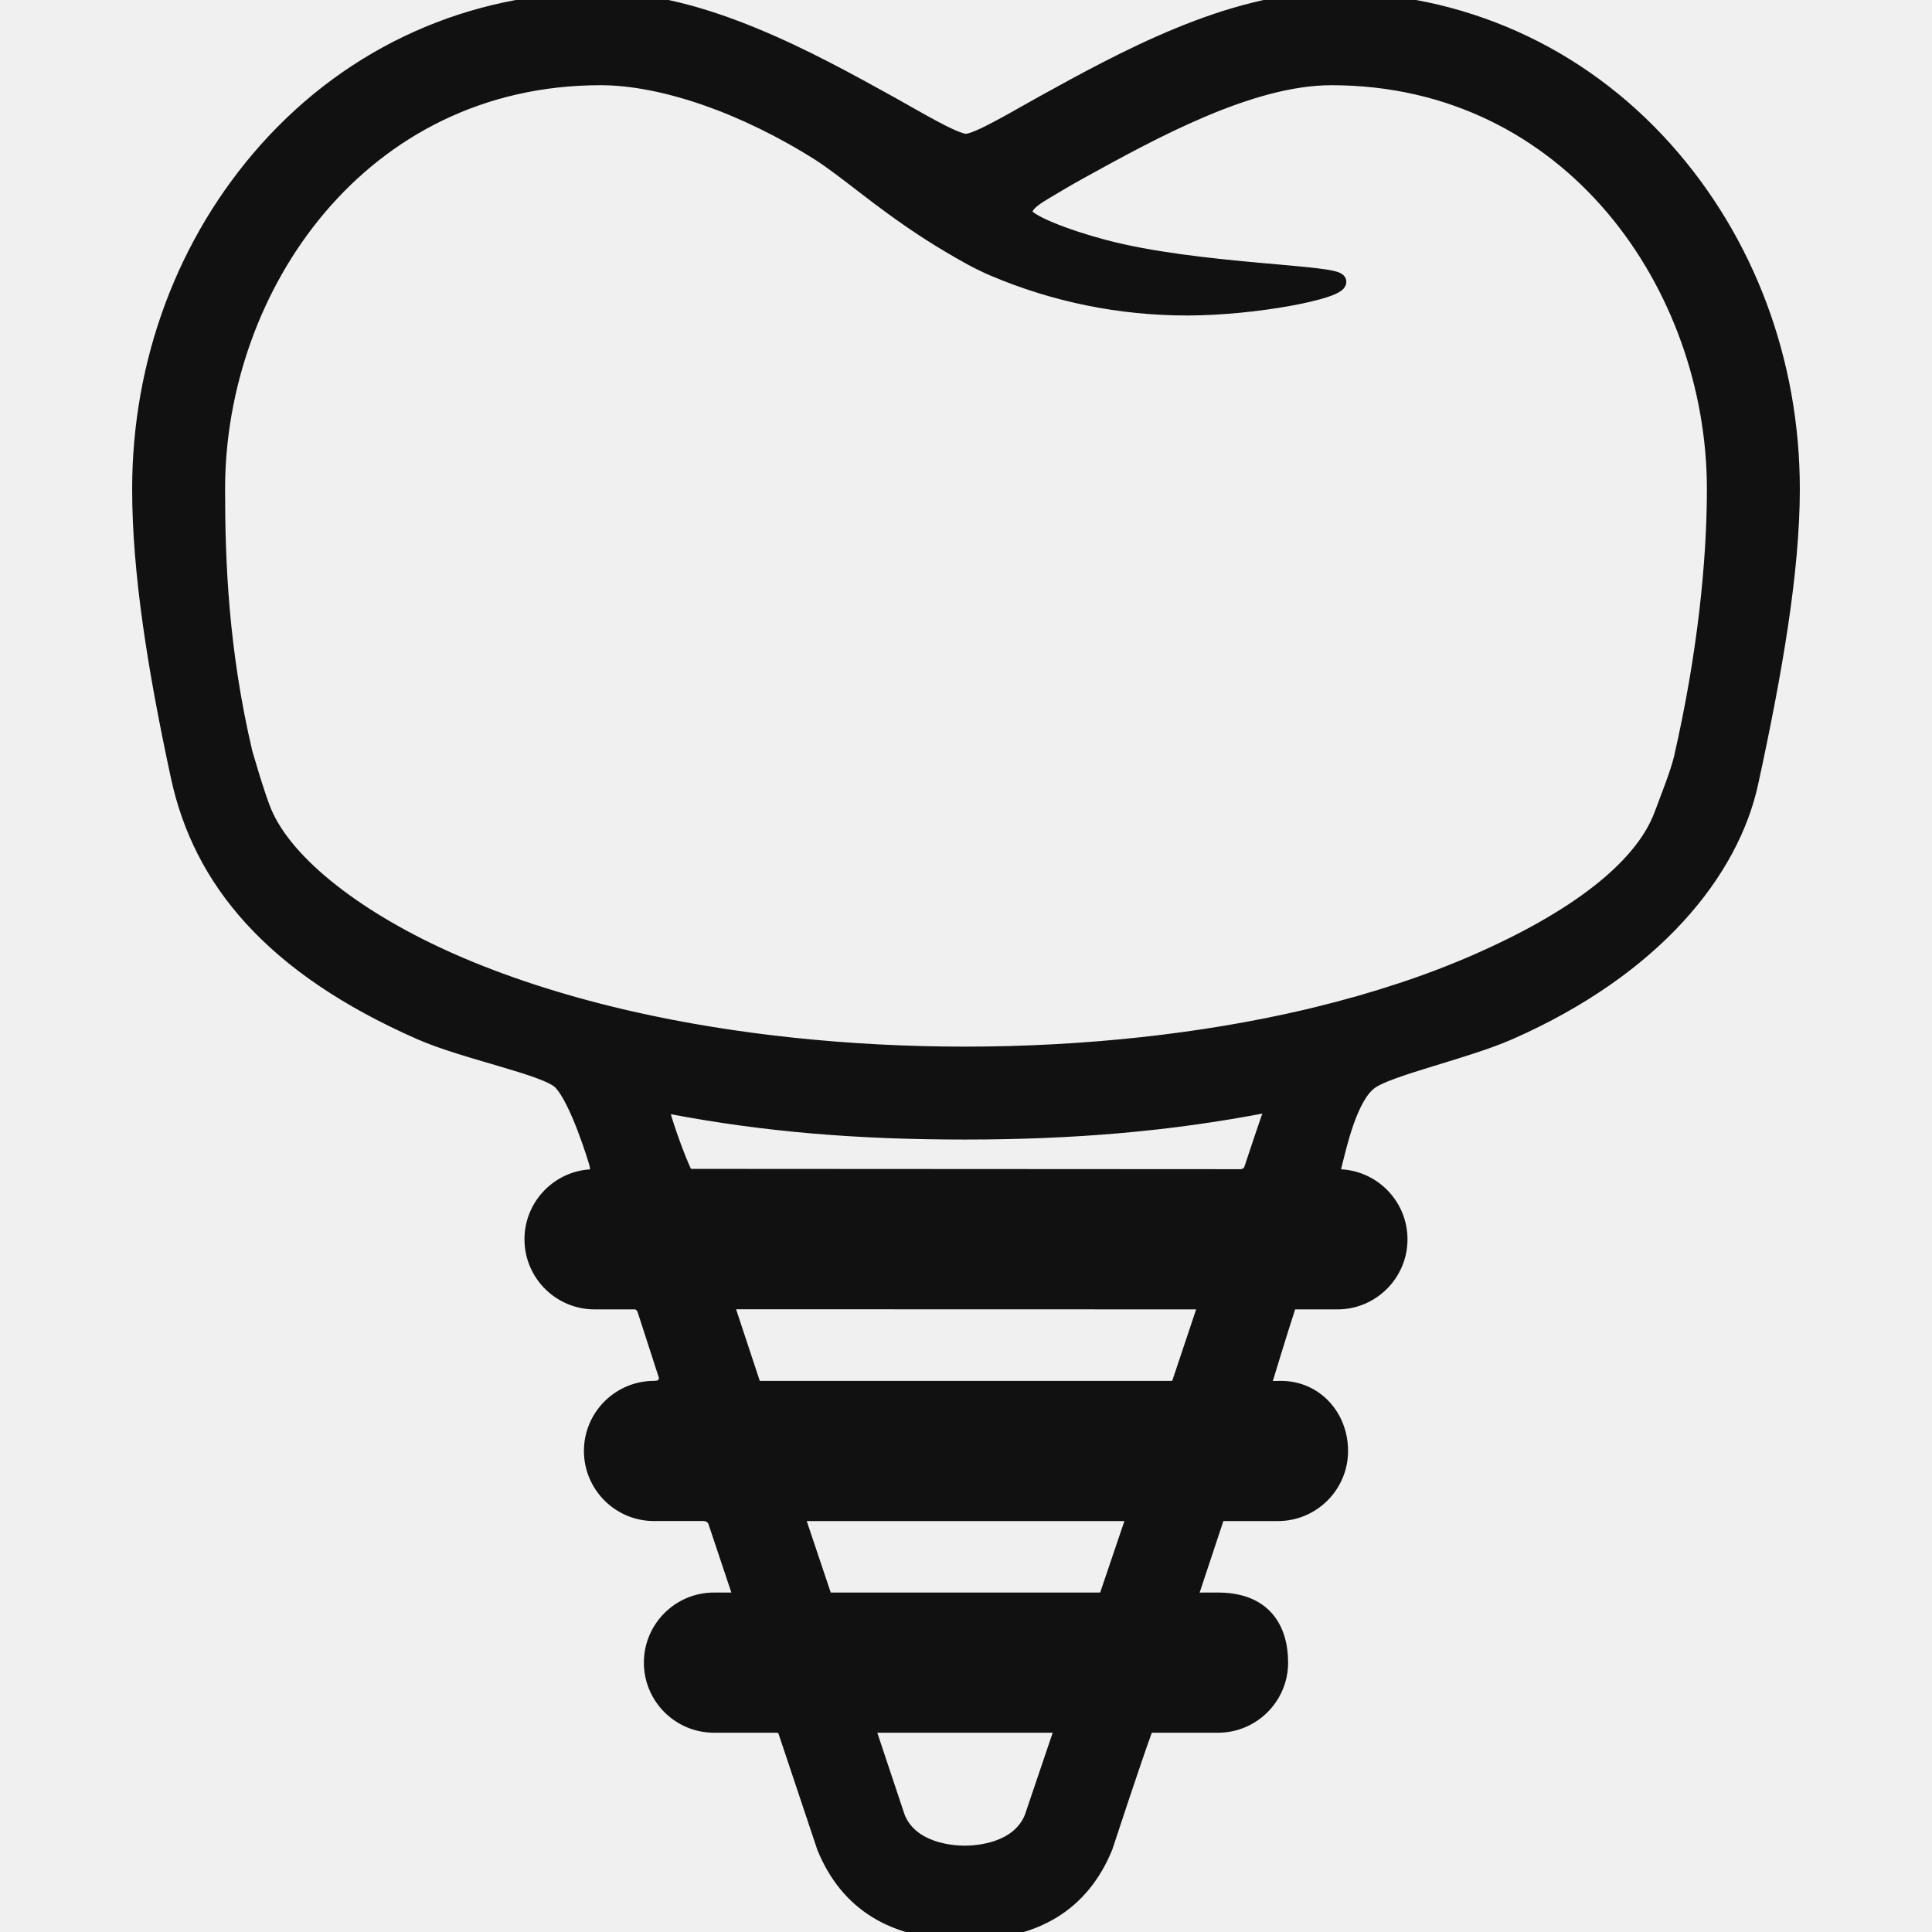
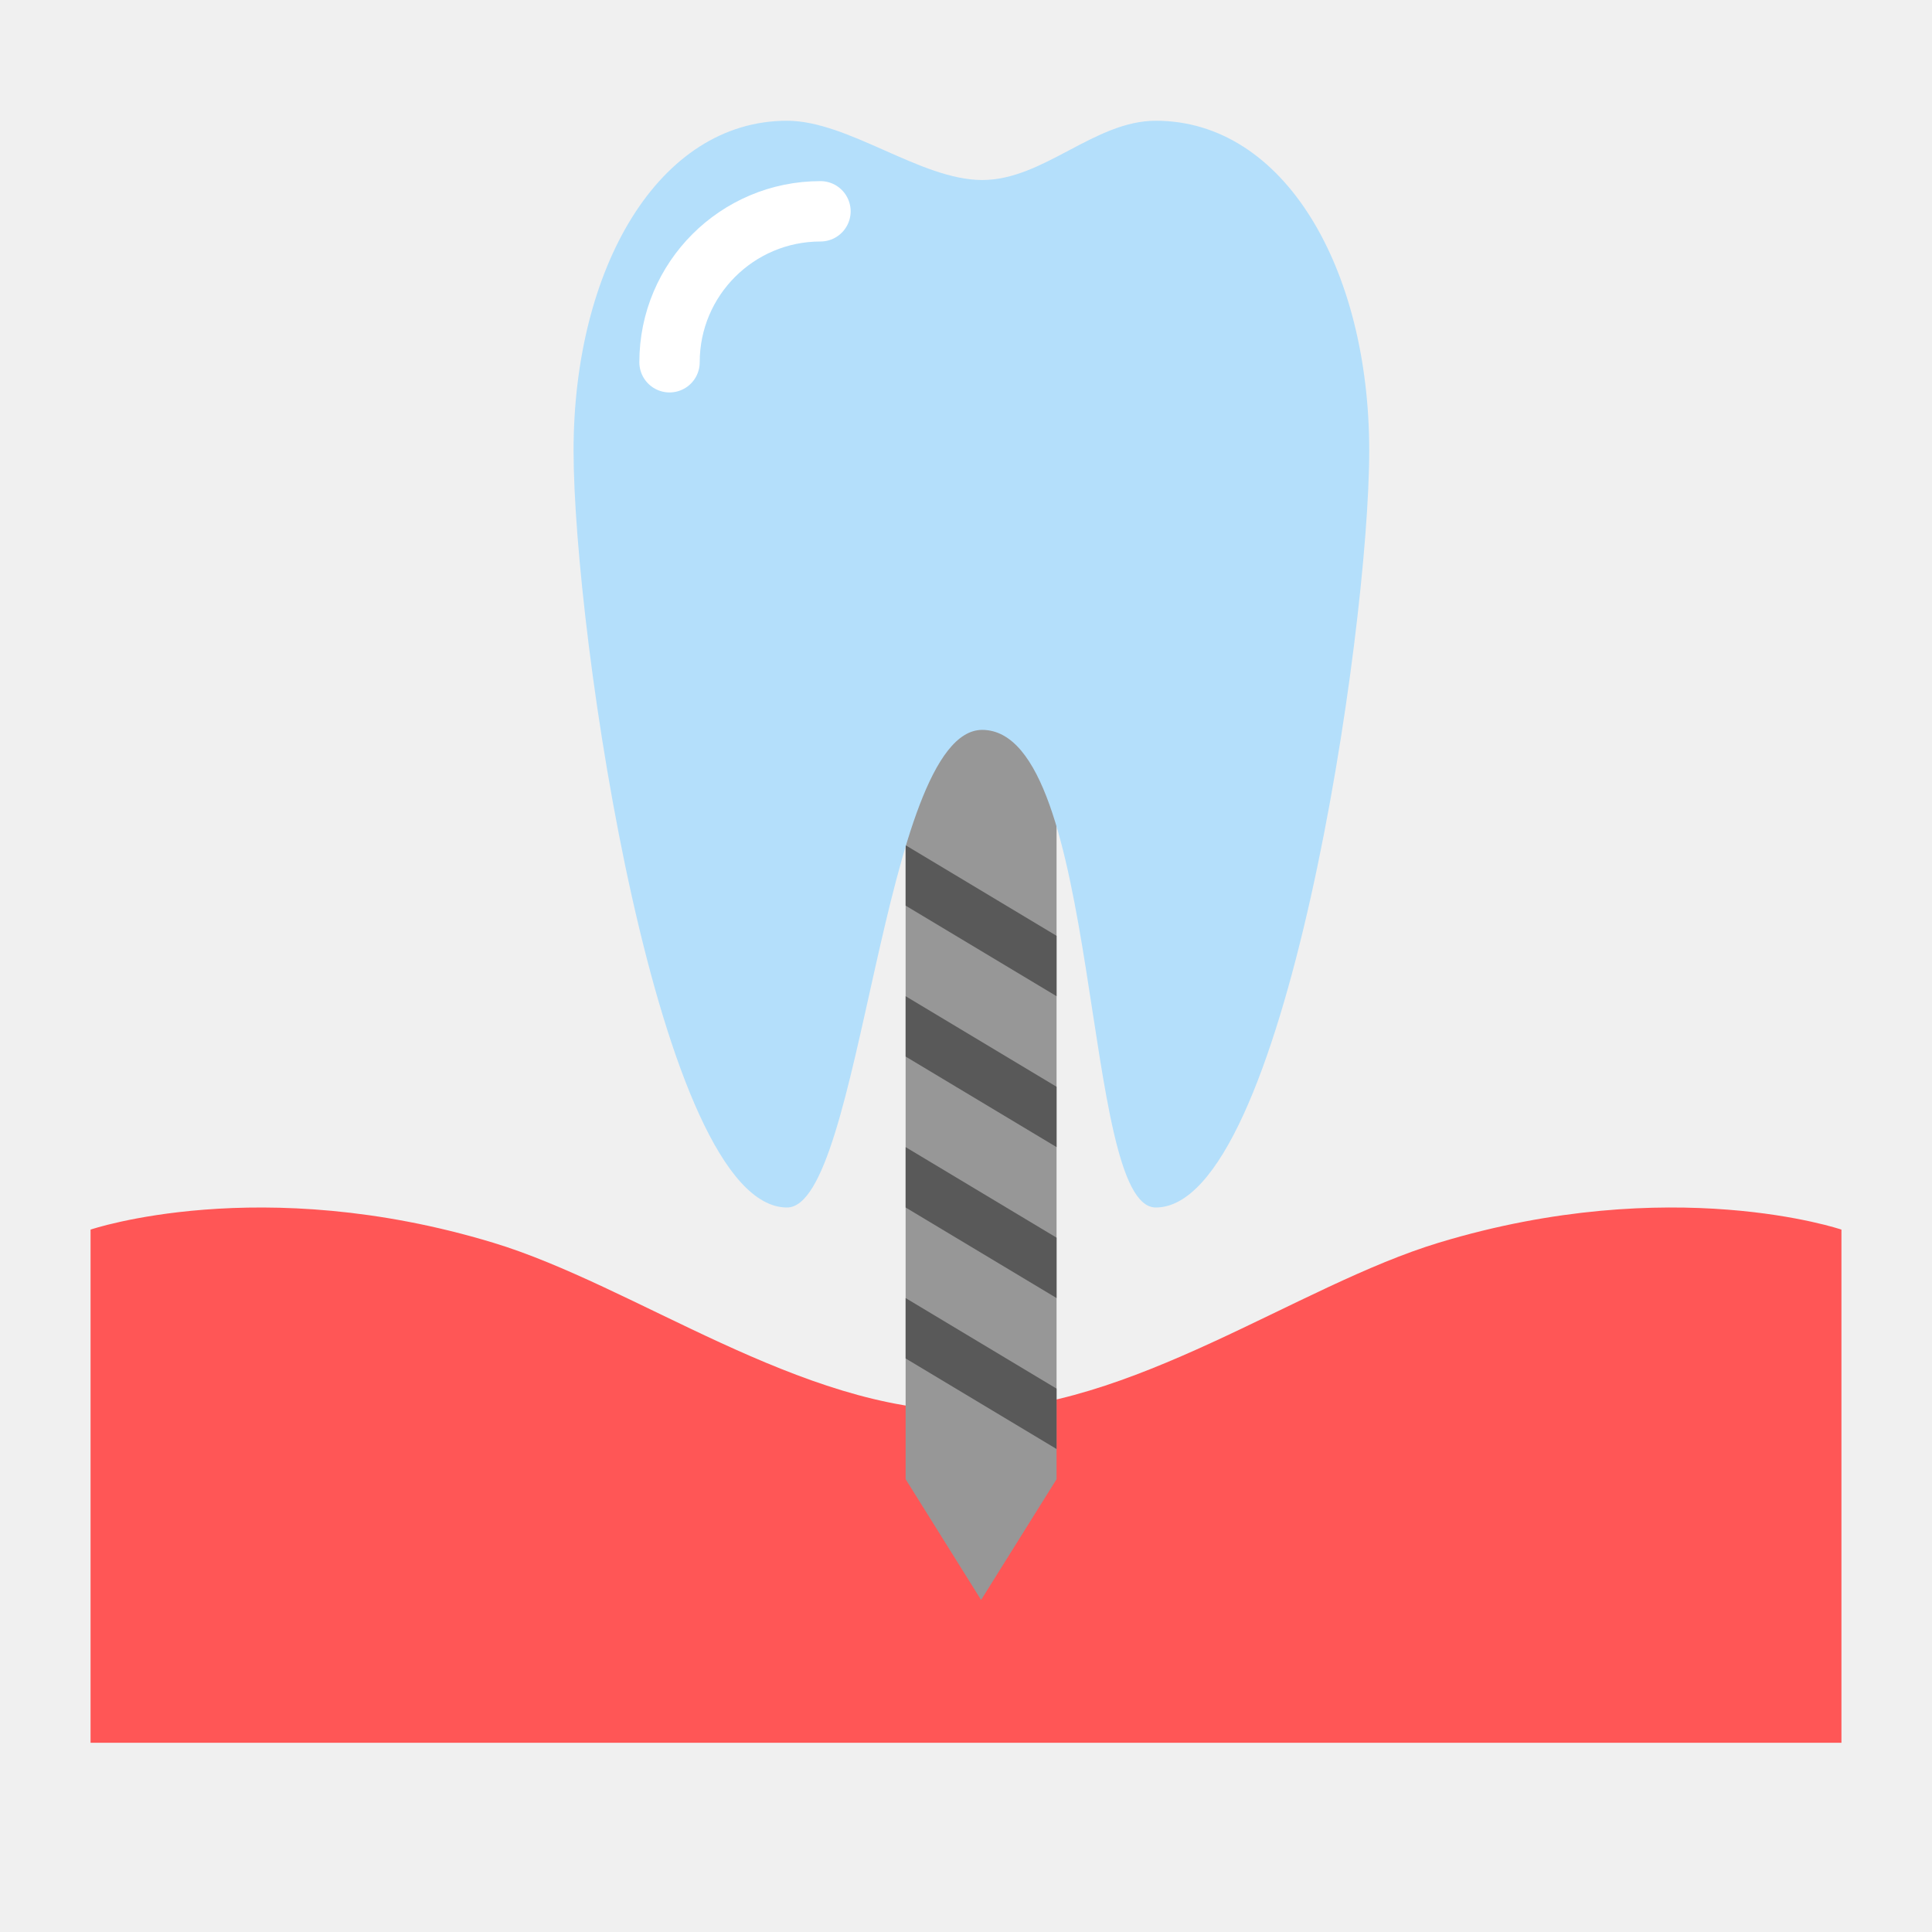
- <svg xmlns="http://www.w3.org/2000/svg" fill="#111111" version="1.1" id="Capa_1" width="800px" height="800px" viewBox="0 0 400.141 400.141" xml:space="preserve" stroke="#111111" stroke-width="3.201">
-   <g id="SVGRepo_bgCarrier" stroke-width="0" />
-   <g id="SVGRepo_tracerCarrier" stroke-linecap="round" stroke-linejoin="round" />
-   <g id="SVGRepo_iconCarrier">
-     <g>
-       <path d="M344.879,30.971C327.039,11,302.484,0,275.737,0c-20.946,0-43.379,12.377-59.76,21.414 c-5.425,2.992-13.523,7.894-15.911,7.895c-2.377,0.001-10.438-4.889-15.84-7.879C167.88,12.387,145.494,0,124.401,0 C97.654,0,73.099,11,55.26,30.971C38.308,49.951,28.972,74.93,28.972,101.303c0,16.988,3.122,36.946,8.017,59.606 c4.605,21.32,19.205,39.269,50.061,52.85c9.321,4.104,26.044,7.305,29.044,10.305c3.605,3.605,7.458,16.625,7.458,16.625 s0.875,3.068-0.412,3.068c-7.122,0-12.916,5.795-12.916,12.916s5.794,12.916,12.916,12.916c0,0,6.215,0,8.287,0 c1.625,0,2.154,1.67,2.154,1.67l4.472,13.805c0,0,0.375,2.533-2.6,2.533c-7.121,0-12.914,5.793-12.914,12.914 s5.793,12.916,12.914,12.916c0,0,7.669,0,10.225,0c1.875,0,2.501,1.512,2.501,1.512l5.201,15.561c0,0,0.298,0.936-0.827,0.936 c-1.17,0-4.682,0-4.682,0c-7.123,0-12.916,5.795-12.916,12.916c0,7.123,5.793,12.916,12.916,12.916c0,0,9.668,0,12.891,0 c1.75,0,2.022,1.373,2.022,1.373l7.974,23.855l0.047,0.125c4.757,11.623,14.385,17.52,28.617,17.52h0.791 c14.231,0,23.858-5.896,28.649-17.605c0,0,5.98-18.223,8.19-24.219c0.438-1.189,1.25-1.049,1.25-1.049h13.966 c7.121,0,12.915-5.793,12.915-12.916c0-7.121-3.506-12.916-12.915-12.916c-1.981,0-3.93,0.006-4.778,0.006 c-1.313,0-0.5-2.25-0.5-2.25l4.75-14.313c0,0,0.25-1.449,1.626-1.449c2.829,0,11.318,0,11.318,0 c7.121,0,12.915-5.795,12.915-12.916c0-7.12-5.176-12.913-12.297-12.913c-1.515,0-2.042,0.049-2.625,0.049 c-1.562,0-0.688-1.771-0.688-1.771s3.381-11.144,4.812-15.438c0.313-0.938,1.313-0.85,1.313-0.85h8.882 c7.121,0,12.914-5.795,12.914-12.916s-5.793-12.916-12.914-12.916c-1.132,0-0.92-1.494-0.736-2.234 c1.167-4.709,3.348-14.395,7.5-17.459c3.922-2.895,19.721-6.291,28.842-10.305c30.191-13.291,45.991-33.361,49.961-51.629 c5.019-23.091,8.604-43.98,8.604-60.828C371.168,74.93,361.832,49.954,344.879,30.971z M213.749,376.484 c-2.825,6.844-11.379,7.375-13.932,7.375c-2.548,0-11.065-0.529-13.913-7.324l-6.142-18.416c0,0-0.147-0.854,1.041-0.854 c9.864,0,29.086,0,38.78,0c0.688,0,0.541,0.396,0.541,0.396L213.749,376.484z M228.573,331.434c-14.224,0-42.562,0-56.896,0 c-0.875,0-1.063-0.869-1.063-0.869l-5.535-16.475c0,0-0.09-0.662,1.035-0.662c17.249,0,51.266,0,68.354,0 c0.646,0,0.48,0.477,0.48,0.477l-5.839,17.229C229.112,331.133,228.948,331.434,228.573,331.434z M244.136,286.982 c0,0-0.146,0.615-0.792,0.615c-6.161,0-65.66,0-86.208,0c-0.917,0-1.125-0.574-1.125-0.574l-5.42-16.388 c0,0-0.351-1.071,1.024-1.071c26.875,0,73.109,0.025,97.479,0.025c0.875,0,0.64,0.676,0.64,0.676L244.136,286.982z M256.928,243.753c-28.567,0-113.958-0.063-113.958-0.063s-0.875,0-1.292-0.875c-1.202-2.522-3.542-8.791-4.489-12.369 c-0.525-1.983,1.364-1.381,1.364-1.381c19.971,3.822,39.268,5.351,61.273,5.351c22.32,0,42.439-1.672,62.644-5.601 c0,0,1.417-0.25,1.087,0.653c-1.098,3.009-3.308,9.647-4.316,12.7C258.915,243.148,257.928,243.753,256.928,243.753z M348.261,157.066c-0.691,3.012-2.895,8.507-4.036,11.595c-4.261,11.532-18.773,21.91-38.087,30.414 c-9.916,4.365-21.131,8.088-33.332,11.064l-2.128,0.514c-21.528,5.049-46.028,7.717-70.853,7.717 c-24.134,0-48.009-2.529-69.107-7.318l-2.075-0.477c-12.884-3.041-24.7-6.908-35.129-11.498 c-18.93-8.334-34.325-19.907-38.899-31.041c-1.469-3.577-3.938-12.219-3.938-12.219c-4.931-21.021-5.661-39.273-5.661-54.512 c0-41.91,29.694-85.258,79.384-85.258c12.896,0,29.882,5.902,45.442,15.789c2.272,1.445,5.513,3.936,8.646,6.346 c1.245,0.957,2.473,1.9,3.618,2.764c3.715,2.779,8.735,6.418,14.615,9.879c3.093,1.826,5.907,3.445,9.021,4.768 c12.738,5.406,26.244,8.148,40.142,8.148c14.181,0,31.599-3.445,31.359-5.414c-0.24-1.969-29.273-1.969-48.604-7.09 c-7.717-2.043-16.462-5.355-16.462-7.17c0-1.935,2.729-3.453,4.871-4.732c1.868-1.117,3.987-2.383,6.688-3.873 c14.851-8.193,35.188-19.414,52-19.414c49.69,0,79.384,43.348,79.384,85.258C355.121,116.336,353.147,135.788,348.261,157.066z" />
+ <svg xmlns="http://www.w3.org/2000/svg" width="800px" height="800px" viewBox="0 0 64 64">
+   <g fill="none" fill-rule="evenodd">
+     <path fill="#FF5656" d="M3,40.732 C3,40.732 8.607,38.826 16.335,41.166 C21.034,42.588 26.517,46.732 32,46.732 C37.483,46.732 42.966,42.588 47.665,41.165 C55.393,38.826 61,40.732 61,40.732 L61,57.732 L3,57.732 L3,40.732 Z" />
+     <polygon fill="#979797" points="30 23 35 23 35 49 32.5 53 30 49" />
+     <polygon fill="#595959" fill-rule="nonzero" points="30 45 35 48 35 46 30 43" />
+     <polygon fill="#595959" fill-rule="nonzero" points="30 40 35 43 35 41 30 38" />
+     <polygon fill="#595959" fill-rule="nonzero" points="30 35 35 38 35 36 30 33" />
+     <polygon fill="#595959" fill-rule="nonzero" points="30 30 35 33 35 31 30 28" />
+     <g transform="translate(19 4)">
+       <path fill="#B4DFFB" d="M7.071,0 C2.811,0 0,4.893 0,10.929 C0,16.964 2.811,36 7.071,36 C9.557,36 10.196,20.192 13.536,20.178 C17.518,20.192 16.8,36 19.286,36 C23.546,36 26.357,16.964 26.357,10.929 C26.357,4.893 23.546,0 19.286,0 C17.25,0 15.571,1.963 13.536,1.963 C11.5,1.963 9.107,0 7.071,0 Z" />
+       <path stroke="#FFF" stroke-linecap="round" stroke-width="2" d="M8.179,3 C5.417,3 3.179,5.239 3.179,8" />
    </g>
  </g>
</svg>
